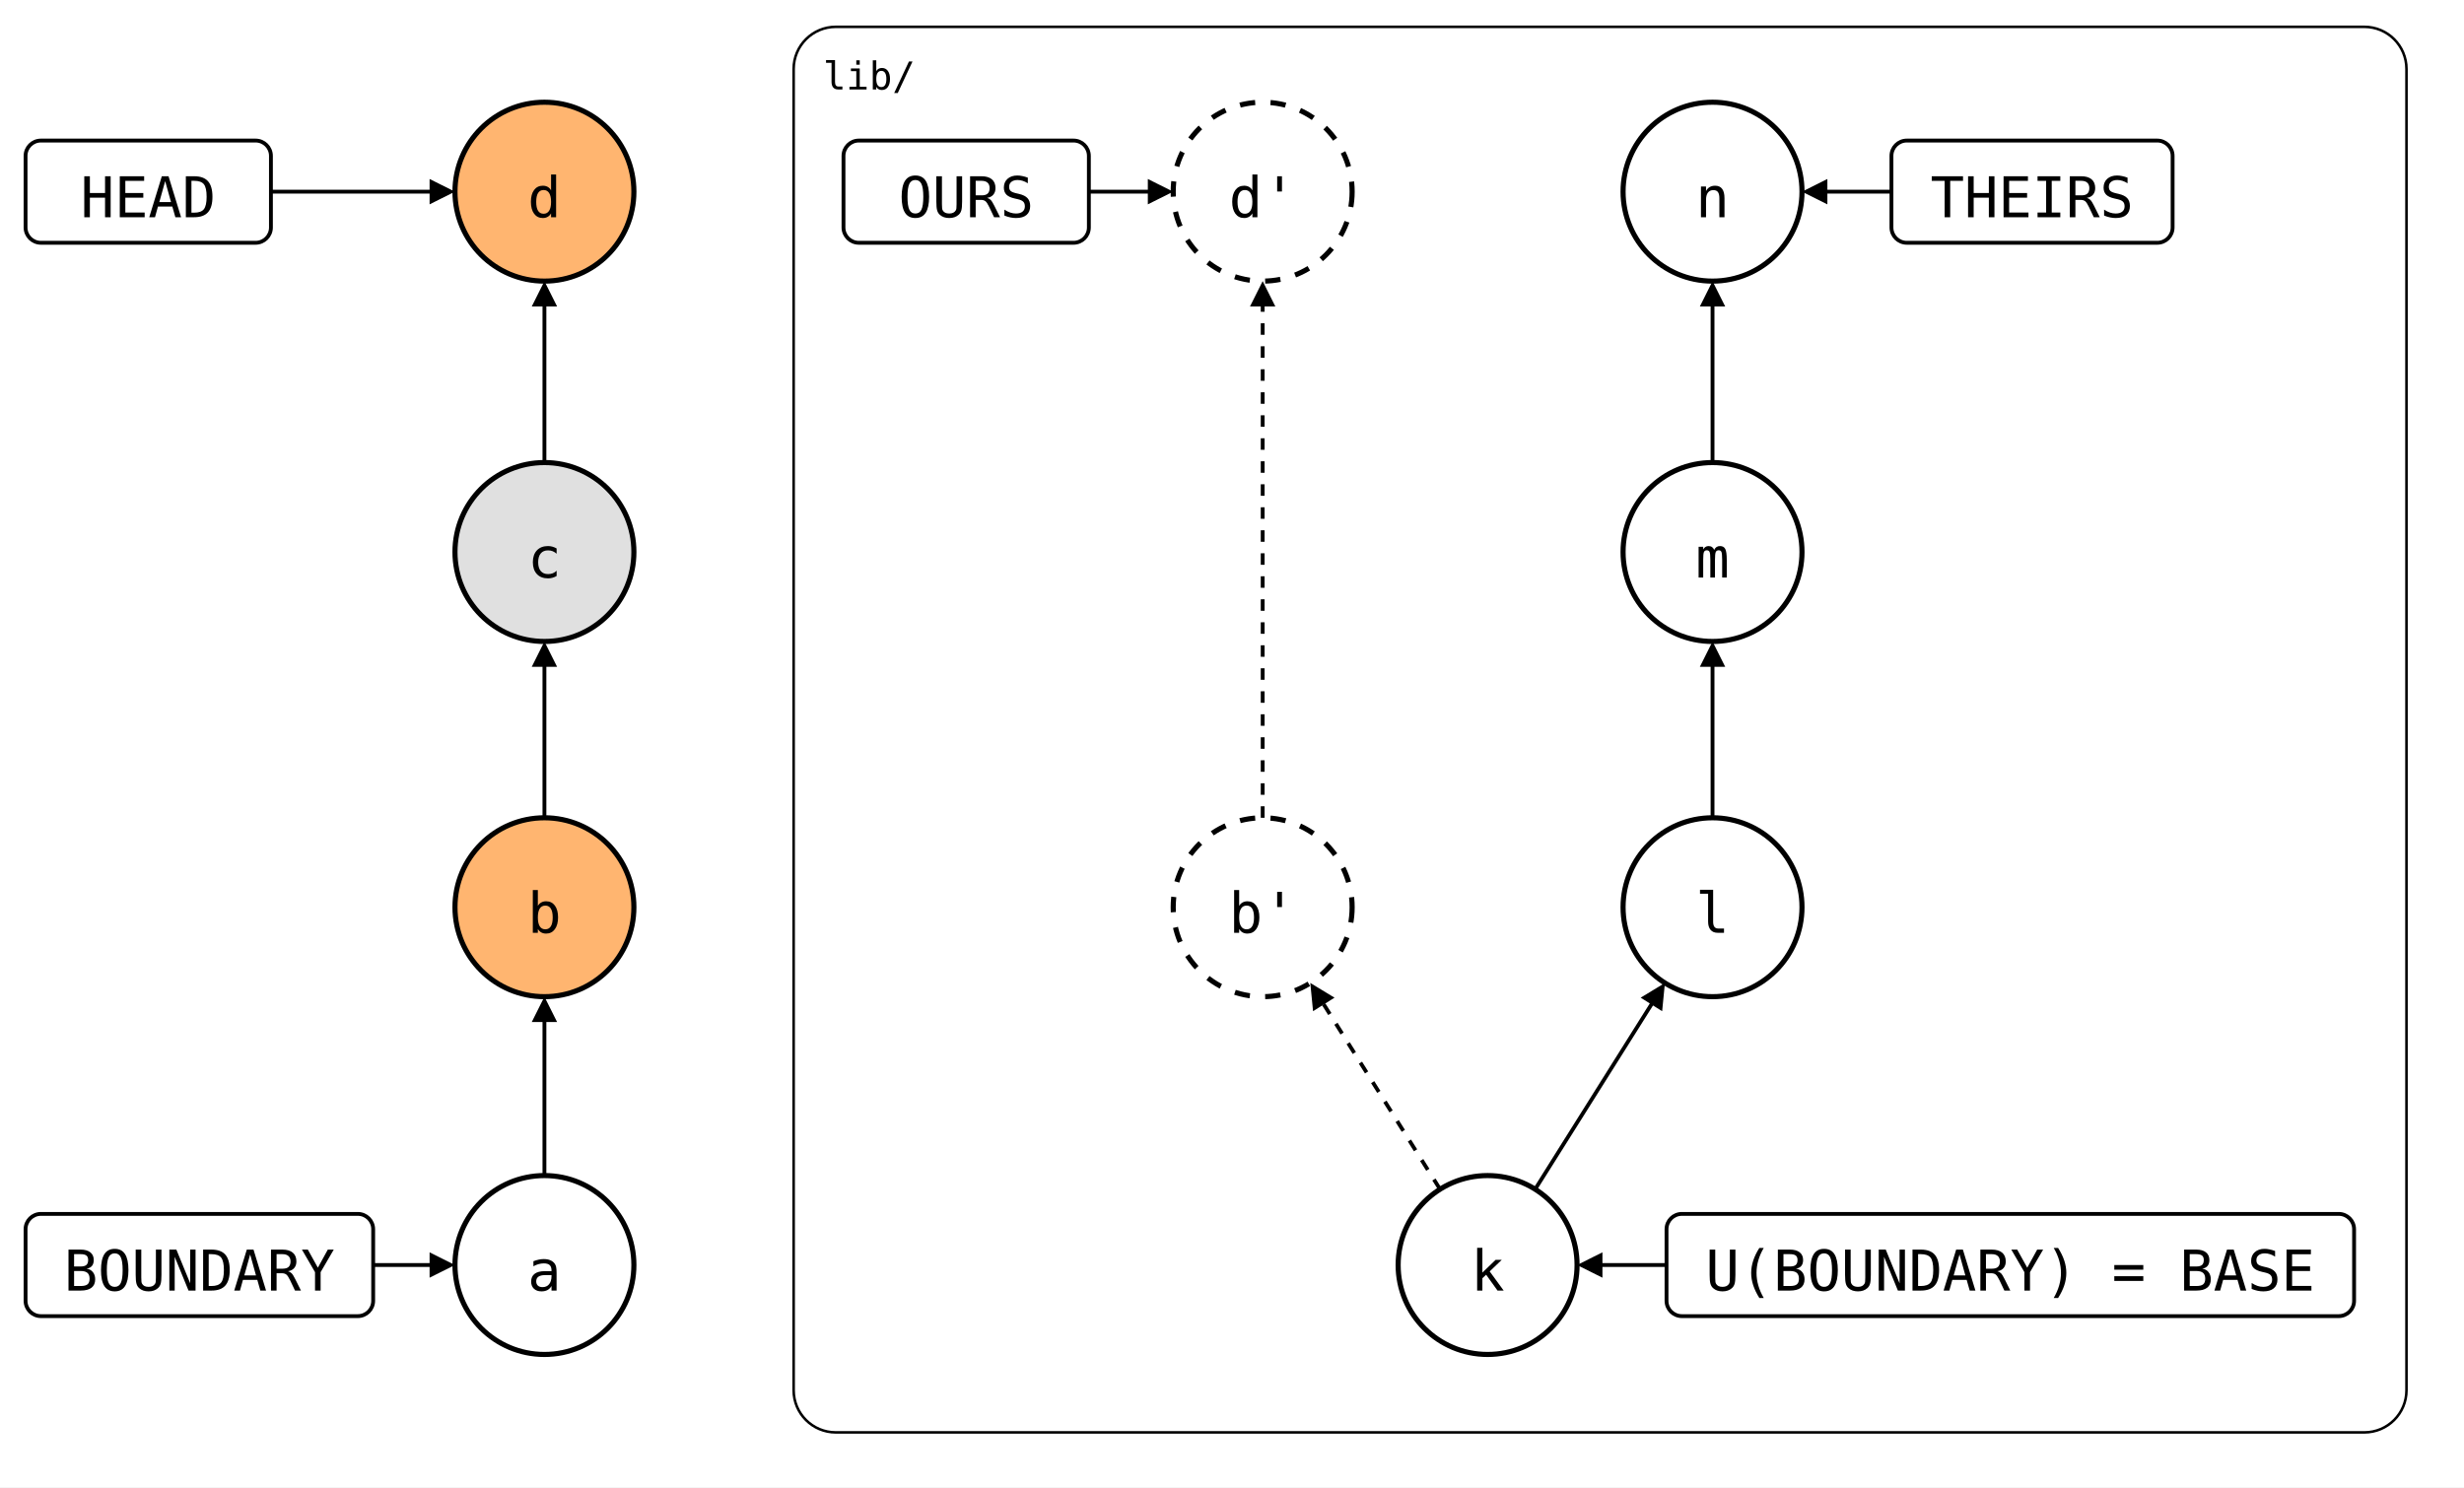
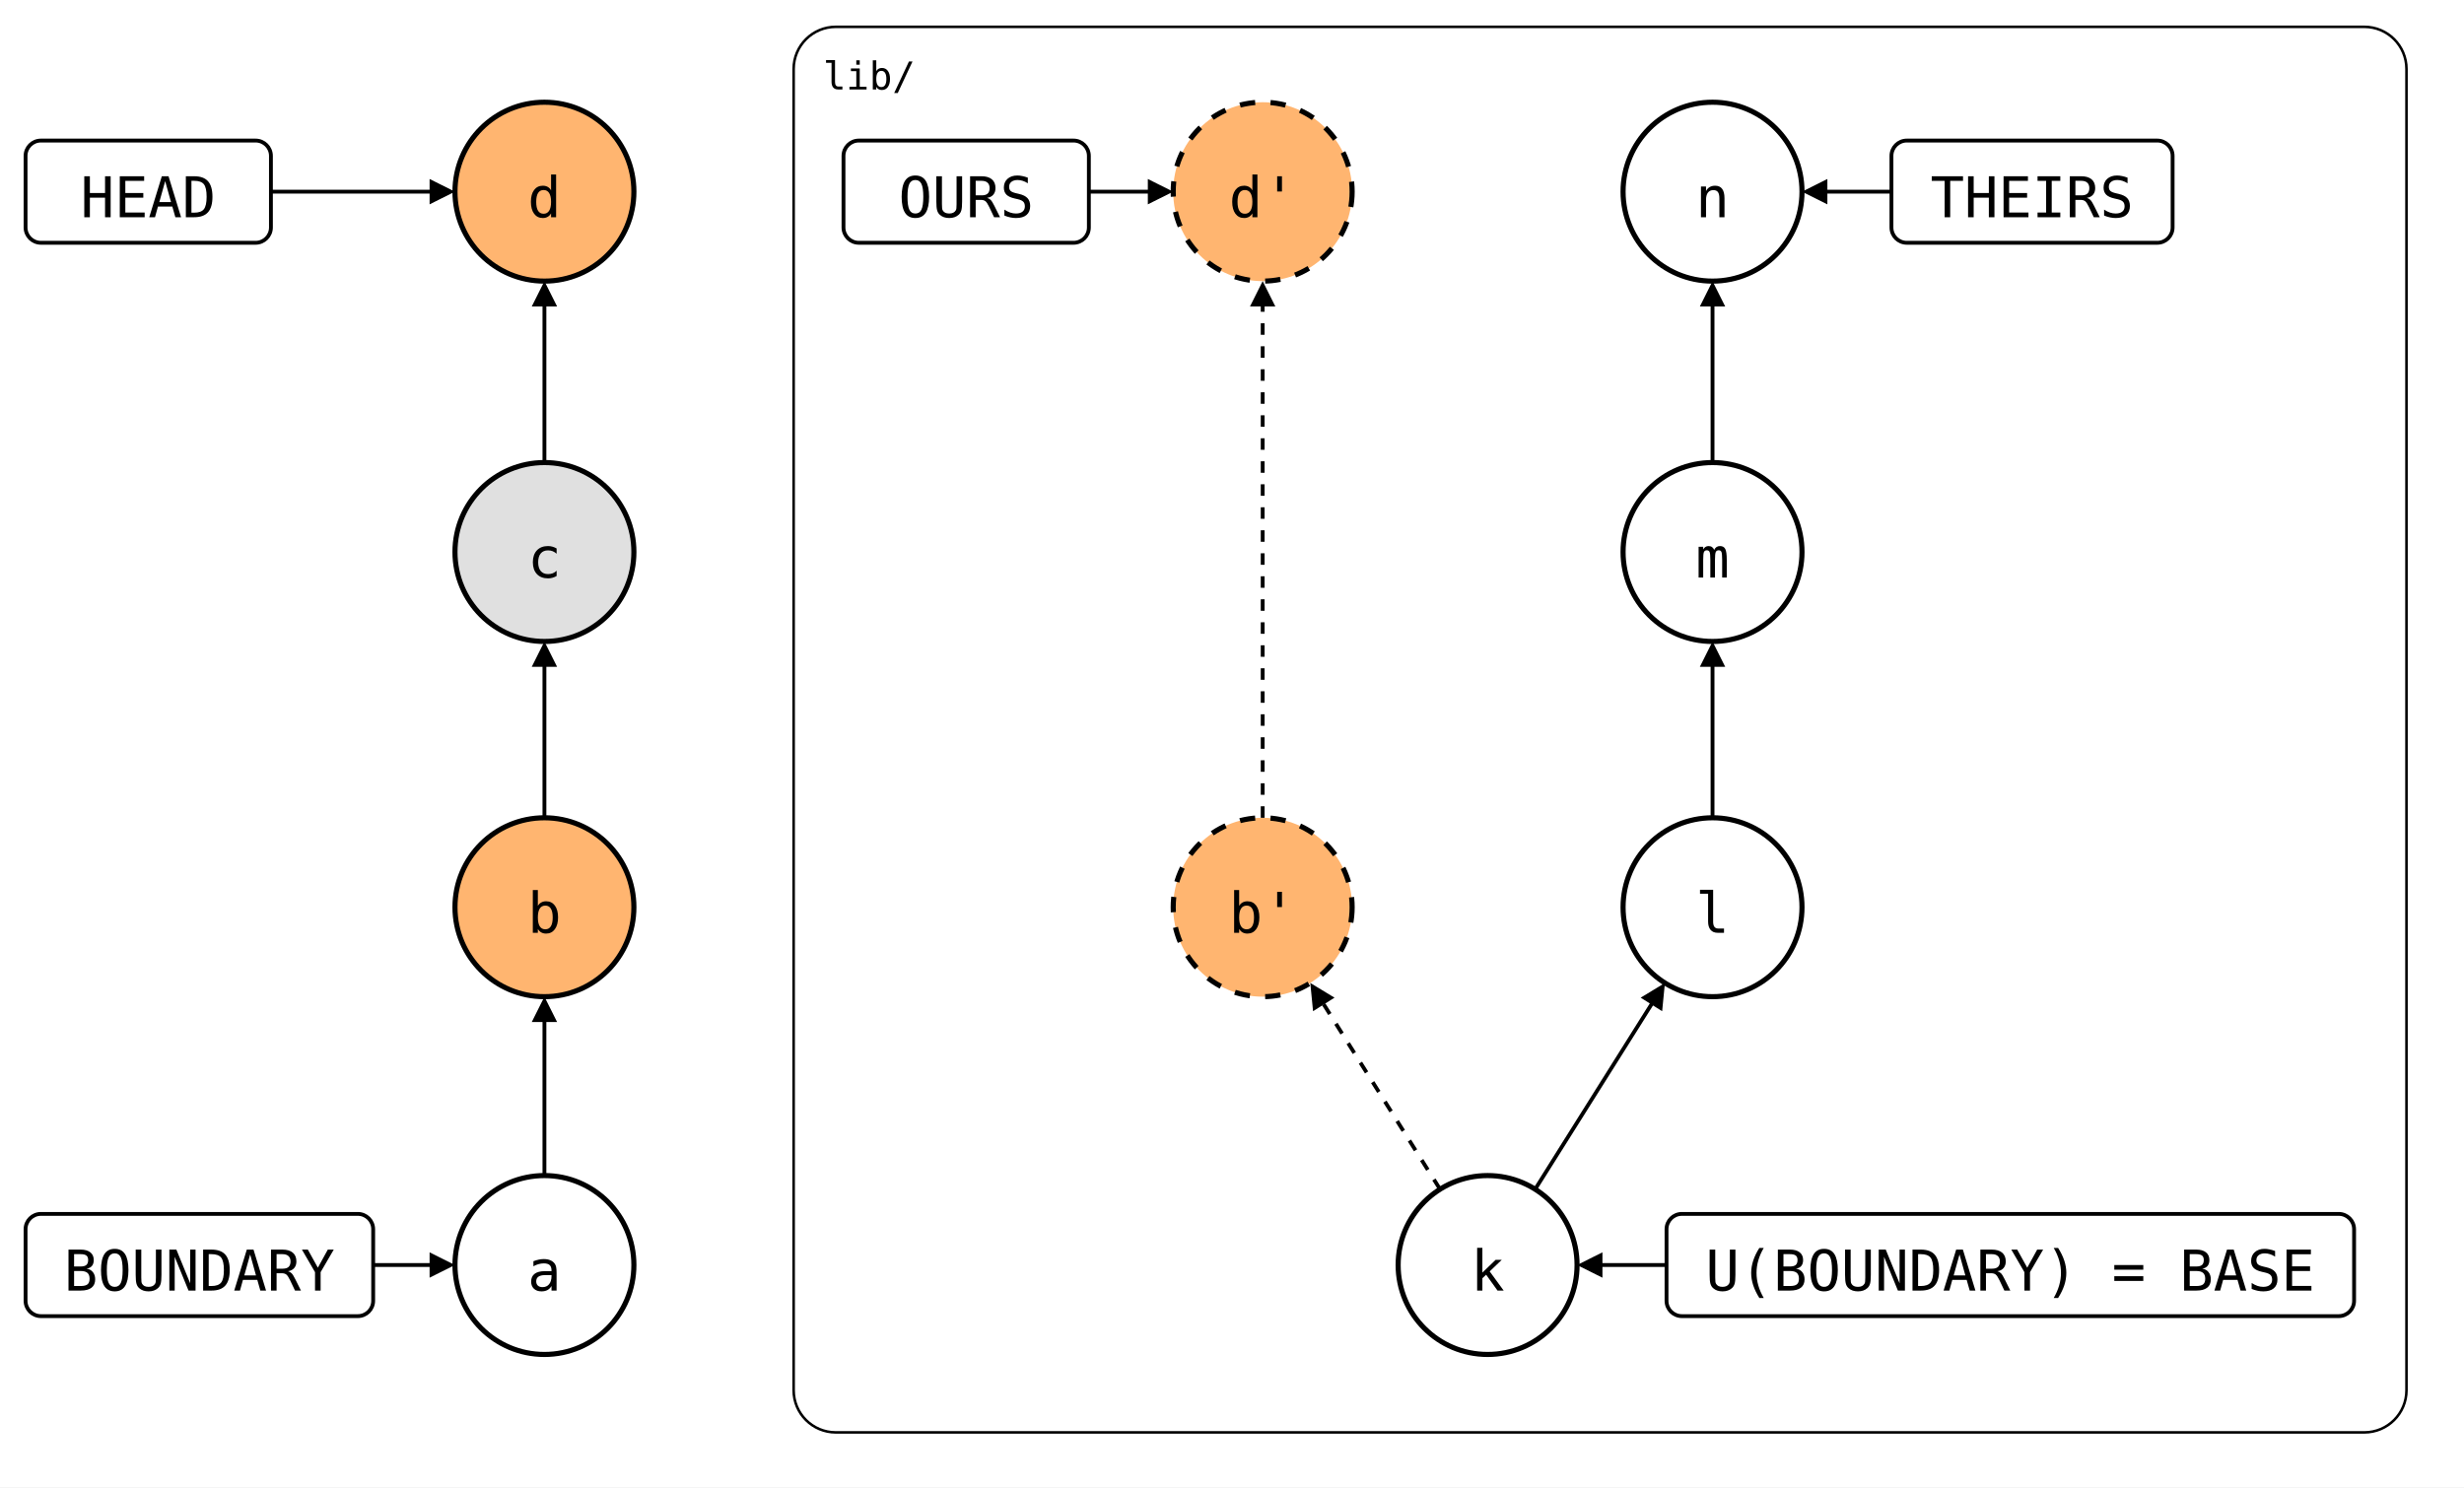
- <svg xmlns="http://www.w3.org/2000/svg" style="background: #ffffff; background-color: light-dark(#ffffff, #121212); color-scheme: light dark;" version="1.1" width="964px" height="582px" viewBox="0 0 964 582" id="ge-svg-j9JJQ2N2IuwTeOprHjVU" content="&lt;mxfile host=&quot;Electron&quot;&gt;&#10;  &lt;diagram name=&quot;before-pull-git-names&quot; id=&quot;before-pull-git-names&quot;&gt;&#10;    &lt;mxGraphModel grid=&quot;0&quot; gridSize=&quot;10&quot; guides=&quot;1&quot; tooltips=&quot;1&quot; connect=&quot;1&quot; arrows=&quot;1&quot; fold=&quot;0&quot; page=&quot;0&quot; pageScale=&quot;1&quot; pageWidth=&quot;850&quot; pageHeight=&quot;1100&quot; background=&quot;#ffffff&quot; math=&quot;0&quot; shadow=&quot;0&quot;&gt;&#10;      &lt;root&gt;&#10;        &lt;mxCell id=&quot;0&quot; /&gt;&#10;        &lt;mxCell id=&quot;1&quot; parent=&quot;0&quot; /&gt;&#10;        &lt;mxCell id=&quot;lane&quot; parent=&quot;1&quot; style=&quot;rounded=1;arcSize=3;fillColor=none;strokeWidth=1;fontSize=15;verticalAlign=top;align=left;spacingLeft=10;spacingTop=4;fontFamily=Roboto Mono,monospace;&quot; value=&quot;lib/&quot; vertex=&quot;1&quot;&gt;&#10;          &lt;mxGeometry height=&quot;550&quot; width=&quot;631&quot; x=&quot;351&quot; y=&quot;1&quot; as=&quot;geometry&quot; /&gt;&#10;        &lt;/mxCell&gt;&#10;        &lt;mxCell id=&quot;a&quot; parent=&quot;1&quot; style=&quot;ellipse;aspect=fixed;strokeWidth=2;fontSize=22;fontFamily=Roboto Mono,monospace;&quot; value=&quot;a&quot; vertex=&quot;1&quot;&gt;&#10;          &lt;mxGeometry height=&quot;70&quot; width=&quot;70&quot; x=&quot;219&quot; y=&quot;451&quot; as=&quot;geometry&quot; /&gt;&#10;        &lt;/mxCell&gt;&#10;        &lt;mxCell id=&quot;b&quot; parent=&quot;1&quot; style=&quot;ellipse;aspect=fixed;strokeWidth=2;fontSize=22;fontFamily=Roboto Mono,monospace;fillColor=#FFB570;&quot; value=&quot;b&quot; vertex=&quot;1&quot;&gt;&#10;          &lt;mxGeometry height=&quot;70&quot; width=&quot;70&quot; x=&quot;219&quot; y=&quot;311&quot; as=&quot;geometry&quot; /&gt;&#10;        &lt;/mxCell&gt;&#10;        &lt;mxCell id=&quot;c&quot; parent=&quot;1&quot; style=&quot;ellipse;aspect=fixed;strokeWidth=2;fontSize=22;fontFamily=Roboto Mono,monospace;fillColor=#E0E0E0;&quot; value=&quot;c&quot; vertex=&quot;1&quot;&gt;&#10;          &lt;mxGeometry height=&quot;70&quot; width=&quot;70&quot; x=&quot;219&quot; y=&quot;172&quot; as=&quot;geometry&quot; /&gt;&#10;        &lt;/mxCell&gt;&#10;        &lt;mxCell id=&quot;d&quot; parent=&quot;1&quot; style=&quot;ellipse;aspect=fixed;strokeWidth=2;fontSize=22;fontFamily=Roboto Mono,monospace;fillColor=#FFB570;&quot; value=&quot;d&quot; vertex=&quot;1&quot;&gt;&#10;          &lt;mxGeometry height=&quot;70&quot; width=&quot;70&quot; x=&quot;219&quot; y=&quot;31&quot; as=&quot;geometry&quot; /&gt;&#10;        &lt;/mxCell&gt;&#10;        &lt;mxCell id=&quot;k&quot; parent=&quot;1&quot; style=&quot;ellipse;aspect=fixed;strokeWidth=2;fontSize=22;fontFamily=Roboto Mono,monospace;&quot; value=&quot;k&quot; vertex=&quot;1&quot;&gt;&#10;          &lt;mxGeometry height=&quot;70&quot; width=&quot;70&quot; x=&quot;588&quot; y=&quot;451&quot; as=&quot;geometry&quot; /&gt;&#10;        &lt;/mxCell&gt;&#10;        &lt;mxCell id=&quot;l&quot; parent=&quot;1&quot; style=&quot;ellipse;aspect=fixed;strokeWidth=2;fontSize=22;fontFamily=Roboto Mono,monospace;&quot; value=&quot;l&quot; vertex=&quot;1&quot;&gt;&#10;          &lt;mxGeometry height=&quot;70&quot; width=&quot;70&quot; x=&quot;676&quot; y=&quot;311&quot; as=&quot;geometry&quot; /&gt;&#10;        &lt;/mxCell&gt;&#10;        &lt;mxCell id=&quot;m&quot; parent=&quot;1&quot; style=&quot;ellipse;aspect=fixed;strokeWidth=2;fontSize=22;fontFamily=Roboto Mono,monospace;&quot; value=&quot;m&quot; vertex=&quot;1&quot;&gt;&#10;          &lt;mxGeometry height=&quot;70&quot; width=&quot;70&quot; x=&quot;676&quot; y=&quot;172&quot; as=&quot;geometry&quot; /&gt;&#10;        &lt;/mxCell&gt;&#10;        &lt;mxCell id=&quot;n&quot; parent=&quot;1&quot; style=&quot;ellipse;aspect=fixed;strokeWidth=2;fontSize=22;fontFamily=Roboto Mono,monospace;&quot; value=&quot;n&quot; vertex=&quot;1&quot;&gt;&#10;          &lt;mxGeometry height=&quot;70&quot; width=&quot;70&quot; x=&quot;676&quot; y=&quot;31&quot; as=&quot;geometry&quot; /&gt;&#10;        &lt;/mxCell&gt;&#10;        &lt;mxCell id=&quot;b_&quot; parent=&quot;1&quot; style=&quot;ellipse;aspect=fixed;strokeWidth=2;fontSize=22;fontFamily=Roboto Mono,monospace;dashed=1;&quot; value=&quot;b&amp;#39;&quot; vertex=&quot;1&quot;&gt;&#10;          &lt;mxGeometry height=&quot;70&quot; width=&quot;70&quot; x=&quot;500&quot; y=&quot;311&quot; as=&quot;geometry&quot; /&gt;&#10;        &lt;/mxCell&gt;&#10;        &lt;mxCell id=&quot;d_&quot; parent=&quot;1&quot; style=&quot;ellipse;aspect=fixed;strokeWidth=2;fontSize=22;fontFamily=Roboto Mono,monospace;dashed=1;&quot; value=&quot;d&amp;#39;&quot; vertex=&quot;1&quot;&gt;&#10;          &lt;mxGeometry height=&quot;70&quot; width=&quot;70&quot; x=&quot;500&quot; y=&quot;31&quot; as=&quot;geometry&quot; /&gt;&#10;        &lt;/mxCell&gt;&#10;        &lt;mxCell id=&quot;refH&quot; parent=&quot;1&quot; style=&quot;rounded=1;strokeWidth=1.5;fontSize=22;fontFamily=Roboto Mono,monospace;&quot; value=&quot;HEAD&quot; vertex=&quot;1&quot;&gt;&#10;          &lt;mxGeometry height=&quot;40&quot; width=&quot;96&quot; x=&quot;51&quot; y=&quot;46&quot; as=&quot;geometry&quot; /&gt;&#10;        &lt;/mxCell&gt;&#10;        &lt;mxCell id=&quot;refB&quot; parent=&quot;1&quot; style=&quot;rounded=1;strokeWidth=1.5;fontSize=22;fontFamily=Roboto Mono,monospace;&quot; value=&quot;BOUNDARY&quot; vertex=&quot;1&quot;&gt;&#10;          &lt;mxGeometry height=&quot;40&quot; width=&quot;136&quot; x=&quot;51&quot; y=&quot;466&quot; as=&quot;geometry&quot; /&gt;&#10;        &lt;/mxCell&gt;&#10;        &lt;mxCell id=&quot;refU&quot; parent=&quot;1&quot; style=&quot;rounded=1;strokeWidth=1.5;fontSize=22;fontFamily=Roboto Mono,monospace;&quot; value=&quot;U(BOUNDARY) = BASE&quot; vertex=&quot;1&quot;&gt;&#10;          &lt;mxGeometry height=&quot;40&quot; width=&quot;269&quot; x=&quot;693&quot; y=&quot;466&quot; as=&quot;geometry&quot; /&gt;&#10;        &lt;/mxCell&gt;&#10;        &lt;mxCell id=&quot;refT&quot; parent=&quot;1&quot; style=&quot;rounded=1;strokeWidth=1.5;fontSize=22;fontFamily=Roboto Mono,monospace;&quot; value=&quot;THEIRS&quot; vertex=&quot;1&quot;&gt;&#10;          &lt;mxGeometry height=&quot;40&quot; width=&quot;110&quot; x=&quot;781&quot; y=&quot;46&quot; as=&quot;geometry&quot; /&gt;&#10;        &lt;/mxCell&gt;&#10;        &lt;mxCell id=&quot;refR&quot; parent=&quot;1&quot; style=&quot;rounded=1;strokeWidth=1.5;fontSize=22;fontFamily=Roboto Mono,monospace;&quot; value=&quot;OURS&quot; vertex=&quot;1&quot;&gt;&#10;          &lt;mxGeometry height=&quot;40&quot; width=&quot;96&quot; x=&quot;371&quot; y=&quot;46&quot; as=&quot;geometry&quot; /&gt;&#10;        &lt;/mxCell&gt;&#10;        &lt;mxCell id=&quot;e0&quot; edge=&quot;1&quot; parent=&quot;1&quot; source=&quot;refH&quot; style=&quot;endArrow=block;endFill=1;html=1;strokeWidth=1.5;rounded=0;&quot; target=&quot;d&quot;&gt;&#10;          &lt;mxGeometry relative=&quot;1&quot; as=&quot;geometry&quot; /&gt;&#10;        &lt;/mxCell&gt;&#10;        &lt;mxCell id=&quot;e1&quot; edge=&quot;1&quot; parent=&quot;1&quot; source=&quot;c&quot; style=&quot;endArrow=block;endFill=1;html=1;strokeWidth=1.5;rounded=0;&quot; target=&quot;d&quot;&gt;&#10;          &lt;mxGeometry relative=&quot;1&quot; as=&quot;geometry&quot; /&gt;&#10;        &lt;/mxCell&gt;&#10;        &lt;mxCell id=&quot;e2&quot; edge=&quot;1&quot; parent=&quot;1&quot; source=&quot;b&quot; style=&quot;endArrow=block;endFill=1;html=1;strokeWidth=1.5;rounded=0;&quot; target=&quot;c&quot;&gt;&#10;          &lt;mxGeometry relative=&quot;1&quot; as=&quot;geometry&quot; /&gt;&#10;        &lt;/mxCell&gt;&#10;        &lt;mxCell id=&quot;e3&quot; edge=&quot;1&quot; parent=&quot;1&quot; source=&quot;a&quot; style=&quot;endArrow=block;endFill=1;html=1;strokeWidth=1.5;rounded=0;&quot; target=&quot;b&quot;&gt;&#10;          &lt;mxGeometry relative=&quot;1&quot; as=&quot;geometry&quot; /&gt;&#10;        &lt;/mxCell&gt;&#10;        &lt;mxCell id=&quot;e4&quot; edge=&quot;1&quot; parent=&quot;1&quot; source=&quot;refB&quot; style=&quot;endArrow=block;endFill=1;html=1;strokeWidth=1.5;rounded=0;&quot; target=&quot;a&quot;&gt;&#10;          &lt;mxGeometry relative=&quot;1&quot; as=&quot;geometry&quot; /&gt;&#10;        &lt;/mxCell&gt;&#10;        &lt;mxCell id=&quot;e5&quot; edge=&quot;1&quot; parent=&quot;1&quot; source=&quot;refU&quot; style=&quot;endArrow=block;endFill=1;html=1;strokeWidth=1.5;rounded=0;&quot; target=&quot;k&quot;&gt;&#10;          &lt;mxGeometry relative=&quot;1&quot; as=&quot;geometry&quot; /&gt;&#10;        &lt;/mxCell&gt;&#10;        &lt;mxCell id=&quot;e6&quot; edge=&quot;1&quot; parent=&quot;1&quot; source=&quot;refT&quot; style=&quot;endArrow=block;endFill=1;html=1;strokeWidth=1.5;rounded=0;&quot; target=&quot;n&quot;&gt;&#10;          &lt;mxGeometry relative=&quot;1&quot; as=&quot;geometry&quot; /&gt;&#10;        &lt;/mxCell&gt;&#10;        &lt;mxCell id=&quot;e7&quot; edge=&quot;1&quot; parent=&quot;1&quot; source=&quot;k&quot; style=&quot;endArrow=block;endFill=1;html=1;strokeWidth=1.5;rounded=0;&quot; target=&quot;l&quot;&gt;&#10;          &lt;mxGeometry relative=&quot;1&quot; as=&quot;geometry&quot; /&gt;&#10;        &lt;/mxCell&gt;&#10;        &lt;mxCell id=&quot;e8&quot; edge=&quot;1&quot; parent=&quot;1&quot; source=&quot;l&quot; style=&quot;endArrow=block;endFill=1;html=1;strokeWidth=1.5;rounded=0;&quot; target=&quot;m&quot;&gt;&#10;          &lt;mxGeometry relative=&quot;1&quot; as=&quot;geometry&quot; /&gt;&#10;        &lt;/mxCell&gt;&#10;        &lt;mxCell id=&quot;e9&quot; edge=&quot;1&quot; parent=&quot;1&quot; source=&quot;m&quot; style=&quot;endArrow=block;endFill=1;html=1;strokeWidth=1.5;rounded=0;&quot; target=&quot;n&quot;&gt;&#10;          &lt;mxGeometry relative=&quot;1&quot; as=&quot;geometry&quot; /&gt;&#10;        &lt;/mxCell&gt;&#10;        &lt;mxCell id=&quot;e10&quot; edge=&quot;1&quot; parent=&quot;1&quot; source=&quot;k&quot; style=&quot;endArrow=block;endFill=1;html=1;strokeWidth=1.5;rounded=0;dashed=1;&quot; target=&quot;b_&quot;&gt;&#10;          &lt;mxGeometry relative=&quot;1&quot; as=&quot;geometry&quot; /&gt;&#10;        &lt;/mxCell&gt;&#10;        &lt;mxCell id=&quot;e11&quot; edge=&quot;1&quot; parent=&quot;1&quot; source=&quot;b_&quot; style=&quot;endArrow=block;endFill=1;html=1;strokeWidth=1.5;rounded=0;dashed=1;&quot; target=&quot;d_&quot;&gt;&#10;          &lt;mxGeometry relative=&quot;1&quot; as=&quot;geometry&quot; /&gt;&#10;        &lt;/mxCell&gt;&#10;        &lt;mxCell id=&quot;e12&quot; edge=&quot;1&quot; parent=&quot;1&quot; source=&quot;refR&quot; style=&quot;endArrow=block;endFill=1;html=1;strokeWidth=1.5;rounded=0;&quot; target=&quot;d_&quot;&gt;&#10;          &lt;mxGeometry relative=&quot;1&quot; as=&quot;geometry&quot; /&gt;&#10;        &lt;/mxCell&gt;&#10;      &lt;/root&gt;&#10;    &lt;/mxGraphModel&gt;&#10;  &lt;/diagram&gt;&#10;&lt;/mxfile&gt;&#10;">
-   <style type="text/css">@supports (color: light-dark(#000, #fff)) { #ge-svg-j9JJQ2N2IuwTeOprHjVU { --ge-adaptive-bg: light-dark(#ffffff, var(--ge-dark-color, #121212)); } }</style>
+ <svg xmlns="http://www.w3.org/2000/svg" style="background: #ffffff; background-color: light-dark(#ffffff, #121212); color-scheme: light dark;" version="1.1" width="964px" height="582px" viewBox="0 0 964 582" id="ge-svg-AcZFwYzvxNmjJc3z7dER" content="&lt;mxfile host=&quot;Electron&quot;&gt;&#10;  &lt;diagram name=&quot;before-pull-git-names&quot; id=&quot;before-pull-git-names&quot;&gt;&#10;    &lt;mxGraphModel grid=&quot;0&quot; gridSize=&quot;10&quot; guides=&quot;1&quot; tooltips=&quot;1&quot; connect=&quot;1&quot; arrows=&quot;1&quot; fold=&quot;0&quot; page=&quot;0&quot; pageScale=&quot;1&quot; pageWidth=&quot;850&quot; pageHeight=&quot;1100&quot; background=&quot;#ffffff&quot; math=&quot;0&quot; shadow=&quot;0&quot;&gt;&#10;      &lt;root&gt;&#10;        &lt;mxCell id=&quot;0&quot; /&gt;&#10;        &lt;mxCell id=&quot;1&quot; parent=&quot;0&quot; /&gt;&#10;        &lt;mxCell id=&quot;lane&quot; parent=&quot;1&quot; style=&quot;rounded=1;arcSize=3;fillColor=none;strokeWidth=1;fontSize=15;verticalAlign=top;align=left;spacingLeft=10;spacingTop=4;fontFamily=Roboto Mono,monospace;&quot; value=&quot;lib/&quot; vertex=&quot;1&quot;&gt;&#10;          &lt;mxGeometry height=&quot;550&quot; width=&quot;631&quot; x=&quot;351&quot; y=&quot;1&quot; as=&quot;geometry&quot; /&gt;&#10;        &lt;/mxCell&gt;&#10;        &lt;mxCell id=&quot;a&quot; parent=&quot;1&quot; style=&quot;ellipse;aspect=fixed;strokeWidth=2;fontSize=22;fontFamily=Roboto Mono,monospace;&quot; value=&quot;a&quot; vertex=&quot;1&quot;&gt;&#10;          &lt;mxGeometry height=&quot;70&quot; width=&quot;70&quot; x=&quot;219&quot; y=&quot;451&quot; as=&quot;geometry&quot; /&gt;&#10;        &lt;/mxCell&gt;&#10;        &lt;mxCell id=&quot;b&quot; parent=&quot;1&quot; style=&quot;ellipse;aspect=fixed;strokeWidth=2;fontSize=22;fontFamily=Roboto Mono,monospace;fillColor=#FFB570;&quot; value=&quot;b&quot; vertex=&quot;1&quot;&gt;&#10;          &lt;mxGeometry height=&quot;70&quot; width=&quot;70&quot; x=&quot;219&quot; y=&quot;311&quot; as=&quot;geometry&quot; /&gt;&#10;        &lt;/mxCell&gt;&#10;        &lt;mxCell id=&quot;c&quot; parent=&quot;1&quot; style=&quot;ellipse;aspect=fixed;strokeWidth=2;fontSize=22;fontFamily=Roboto Mono,monospace;fillColor=#E0E0E0;&quot; value=&quot;c&quot; vertex=&quot;1&quot;&gt;&#10;          &lt;mxGeometry height=&quot;70&quot; width=&quot;70&quot; x=&quot;219&quot; y=&quot;172&quot; as=&quot;geometry&quot; /&gt;&#10;        &lt;/mxCell&gt;&#10;        &lt;mxCell id=&quot;d&quot; parent=&quot;1&quot; style=&quot;ellipse;aspect=fixed;strokeWidth=2;fontSize=22;fontFamily=Roboto Mono,monospace;fillColor=#FFB570;&quot; value=&quot;d&quot; vertex=&quot;1&quot;&gt;&#10;          &lt;mxGeometry height=&quot;70&quot; width=&quot;70&quot; x=&quot;219&quot; y=&quot;31&quot; as=&quot;geometry&quot; /&gt;&#10;        &lt;/mxCell&gt;&#10;        &lt;mxCell id=&quot;k&quot; parent=&quot;1&quot; style=&quot;ellipse;aspect=fixed;strokeWidth=2;fontSize=22;fontFamily=Roboto Mono,monospace;&quot; value=&quot;k&quot; vertex=&quot;1&quot;&gt;&#10;          &lt;mxGeometry height=&quot;70&quot; width=&quot;70&quot; x=&quot;588&quot; y=&quot;451&quot; as=&quot;geometry&quot; /&gt;&#10;        &lt;/mxCell&gt;&#10;        &lt;mxCell id=&quot;l&quot; parent=&quot;1&quot; style=&quot;ellipse;aspect=fixed;strokeWidth=2;fontSize=22;fontFamily=Roboto Mono,monospace;&quot; value=&quot;l&quot; vertex=&quot;1&quot;&gt;&#10;          &lt;mxGeometry height=&quot;70&quot; width=&quot;70&quot; x=&quot;676&quot; y=&quot;311&quot; as=&quot;geometry&quot; /&gt;&#10;        &lt;/mxCell&gt;&#10;        &lt;mxCell id=&quot;m&quot; parent=&quot;1&quot; style=&quot;ellipse;aspect=fixed;strokeWidth=2;fontSize=22;fontFamily=Roboto Mono,monospace;&quot; value=&quot;m&quot; vertex=&quot;1&quot;&gt;&#10;          &lt;mxGeometry height=&quot;70&quot; width=&quot;70&quot; x=&quot;676&quot; y=&quot;172&quot; as=&quot;geometry&quot; /&gt;&#10;        &lt;/mxCell&gt;&#10;        &lt;mxCell id=&quot;n&quot; parent=&quot;1&quot; style=&quot;ellipse;aspect=fixed;strokeWidth=2;fontSize=22;fontFamily=Roboto Mono,monospace;&quot; value=&quot;n&quot; vertex=&quot;1&quot;&gt;&#10;          &lt;mxGeometry height=&quot;70&quot; width=&quot;70&quot; x=&quot;676&quot; y=&quot;31&quot; as=&quot;geometry&quot; /&gt;&#10;        &lt;/mxCell&gt;&#10;        &lt;mxCell id=&quot;b_&quot; parent=&quot;1&quot; style=&quot;ellipse;aspect=fixed;strokeWidth=2;fontSize=22;fontFamily=Roboto Mono,monospace;dashed=1;fillColor=#FFB570;&quot; value=&quot;b&amp;#39;&quot; vertex=&quot;1&quot;&gt;&#10;          &lt;mxGeometry height=&quot;70&quot; width=&quot;70&quot; x=&quot;500&quot; y=&quot;311&quot; as=&quot;geometry&quot; /&gt;&#10;        &lt;/mxCell&gt;&#10;        &lt;mxCell id=&quot;d_&quot; parent=&quot;1&quot; style=&quot;ellipse;aspect=fixed;strokeWidth=2;fontSize=22;fontFamily=Roboto Mono,monospace;dashed=1;fillColor=#FFB570;&quot; value=&quot;d&amp;#39;&quot; vertex=&quot;1&quot;&gt;&#10;          &lt;mxGeometry height=&quot;70&quot; width=&quot;70&quot; x=&quot;500&quot; y=&quot;31&quot; as=&quot;geometry&quot; /&gt;&#10;        &lt;/mxCell&gt;&#10;        &lt;mxCell id=&quot;refH&quot; parent=&quot;1&quot; style=&quot;rounded=1;strokeWidth=1.5;fontSize=22;fontFamily=Roboto Mono,monospace;&quot; value=&quot;HEAD&quot; vertex=&quot;1&quot;&gt;&#10;          &lt;mxGeometry height=&quot;40&quot; width=&quot;96&quot; x=&quot;51&quot; y=&quot;46&quot; as=&quot;geometry&quot; /&gt;&#10;        &lt;/mxCell&gt;&#10;        &lt;mxCell id=&quot;refB&quot; parent=&quot;1&quot; style=&quot;rounded=1;strokeWidth=1.5;fontSize=22;fontFamily=Roboto Mono,monospace;&quot; value=&quot;BOUNDARY&quot; vertex=&quot;1&quot;&gt;&#10;          &lt;mxGeometry height=&quot;40&quot; width=&quot;136&quot; x=&quot;51&quot; y=&quot;466&quot; as=&quot;geometry&quot; /&gt;&#10;        &lt;/mxCell&gt;&#10;        &lt;mxCell id=&quot;refU&quot; parent=&quot;1&quot; style=&quot;rounded=1;strokeWidth=1.5;fontSize=22;fontFamily=Roboto Mono,monospace;&quot; value=&quot;U(BOUNDARY) = BASE&quot; vertex=&quot;1&quot;&gt;&#10;          &lt;mxGeometry height=&quot;40&quot; width=&quot;269&quot; x=&quot;693&quot; y=&quot;466&quot; as=&quot;geometry&quot; /&gt;&#10;        &lt;/mxCell&gt;&#10;        &lt;mxCell id=&quot;refT&quot; parent=&quot;1&quot; style=&quot;rounded=1;strokeWidth=1.5;fontSize=22;fontFamily=Roboto Mono,monospace;&quot; value=&quot;THEIRS&quot; vertex=&quot;1&quot;&gt;&#10;          &lt;mxGeometry height=&quot;40&quot; width=&quot;110&quot; x=&quot;781&quot; y=&quot;46&quot; as=&quot;geometry&quot; /&gt;&#10;        &lt;/mxCell&gt;&#10;        &lt;mxCell id=&quot;refR&quot; parent=&quot;1&quot; style=&quot;rounded=1;strokeWidth=1.5;fontSize=22;fontFamily=Roboto Mono,monospace;&quot; value=&quot;OURS&quot; vertex=&quot;1&quot;&gt;&#10;          &lt;mxGeometry height=&quot;40&quot; width=&quot;96&quot; x=&quot;371&quot; y=&quot;46&quot; as=&quot;geometry&quot; /&gt;&#10;        &lt;/mxCell&gt;&#10;        &lt;mxCell id=&quot;e0&quot; edge=&quot;1&quot; parent=&quot;1&quot; source=&quot;refH&quot; style=&quot;endArrow=block;endFill=1;html=1;strokeWidth=1.5;rounded=0;&quot; target=&quot;d&quot;&gt;&#10;          &lt;mxGeometry relative=&quot;1&quot; as=&quot;geometry&quot; /&gt;&#10;        &lt;/mxCell&gt;&#10;        &lt;mxCell id=&quot;e1&quot; edge=&quot;1&quot; parent=&quot;1&quot; source=&quot;c&quot; style=&quot;endArrow=block;endFill=1;html=1;strokeWidth=1.5;rounded=0;&quot; target=&quot;d&quot;&gt;&#10;          &lt;mxGeometry relative=&quot;1&quot; as=&quot;geometry&quot; /&gt;&#10;        &lt;/mxCell&gt;&#10;        &lt;mxCell id=&quot;e2&quot; edge=&quot;1&quot; parent=&quot;1&quot; source=&quot;b&quot; style=&quot;endArrow=block;endFill=1;html=1;strokeWidth=1.5;rounded=0;&quot; target=&quot;c&quot;&gt;&#10;          &lt;mxGeometry relative=&quot;1&quot; as=&quot;geometry&quot; /&gt;&#10;        &lt;/mxCell&gt;&#10;        &lt;mxCell id=&quot;e3&quot; edge=&quot;1&quot; parent=&quot;1&quot; source=&quot;a&quot; style=&quot;endArrow=block;endFill=1;html=1;strokeWidth=1.5;rounded=0;&quot; target=&quot;b&quot;&gt;&#10;          &lt;mxGeometry relative=&quot;1&quot; as=&quot;geometry&quot; /&gt;&#10;        &lt;/mxCell&gt;&#10;        &lt;mxCell id=&quot;e4&quot; edge=&quot;1&quot; parent=&quot;1&quot; source=&quot;refB&quot; style=&quot;endArrow=block;endFill=1;html=1;strokeWidth=1.5;rounded=0;&quot; target=&quot;a&quot;&gt;&#10;          &lt;mxGeometry relative=&quot;1&quot; as=&quot;geometry&quot; /&gt;&#10;        &lt;/mxCell&gt;&#10;        &lt;mxCell id=&quot;e5&quot; edge=&quot;1&quot; parent=&quot;1&quot; source=&quot;refU&quot; style=&quot;endArrow=block;endFill=1;html=1;strokeWidth=1.5;rounded=0;&quot; target=&quot;k&quot;&gt;&#10;          &lt;mxGeometry relative=&quot;1&quot; as=&quot;geometry&quot; /&gt;&#10;        &lt;/mxCell&gt;&#10;        &lt;mxCell id=&quot;e6&quot; edge=&quot;1&quot; parent=&quot;1&quot; source=&quot;refT&quot; style=&quot;endArrow=block;endFill=1;html=1;strokeWidth=1.5;rounded=0;&quot; target=&quot;n&quot;&gt;&#10;          &lt;mxGeometry relative=&quot;1&quot; as=&quot;geometry&quot; /&gt;&#10;        &lt;/mxCell&gt;&#10;        &lt;mxCell id=&quot;e7&quot; edge=&quot;1&quot; parent=&quot;1&quot; source=&quot;k&quot; style=&quot;endArrow=block;endFill=1;html=1;strokeWidth=1.5;rounded=0;&quot; target=&quot;l&quot;&gt;&#10;          &lt;mxGeometry relative=&quot;1&quot; as=&quot;geometry&quot; /&gt;&#10;        &lt;/mxCell&gt;&#10;        &lt;mxCell id=&quot;e8&quot; edge=&quot;1&quot; parent=&quot;1&quot; source=&quot;l&quot; style=&quot;endArrow=block;endFill=1;html=1;strokeWidth=1.5;rounded=0;&quot; target=&quot;m&quot;&gt;&#10;          &lt;mxGeometry relative=&quot;1&quot; as=&quot;geometry&quot; /&gt;&#10;        &lt;/mxCell&gt;&#10;        &lt;mxCell id=&quot;e9&quot; edge=&quot;1&quot; parent=&quot;1&quot; source=&quot;m&quot; style=&quot;endArrow=block;endFill=1;html=1;strokeWidth=1.5;rounded=0;&quot; target=&quot;n&quot;&gt;&#10;          &lt;mxGeometry relative=&quot;1&quot; as=&quot;geometry&quot; /&gt;&#10;        &lt;/mxCell&gt;&#10;        &lt;mxCell id=&quot;e10&quot; edge=&quot;1&quot; parent=&quot;1&quot; source=&quot;k&quot; style=&quot;endArrow=block;endFill=1;html=1;strokeWidth=1.5;rounded=0;dashed=1;&quot; target=&quot;b_&quot;&gt;&#10;          &lt;mxGeometry relative=&quot;1&quot; as=&quot;geometry&quot; /&gt;&#10;        &lt;/mxCell&gt;&#10;        &lt;mxCell id=&quot;e11&quot; edge=&quot;1&quot; parent=&quot;1&quot; source=&quot;b_&quot; style=&quot;endArrow=block;endFill=1;html=1;strokeWidth=1.5;rounded=0;dashed=1;&quot; target=&quot;d_&quot;&gt;&#10;          &lt;mxGeometry relative=&quot;1&quot; as=&quot;geometry&quot; /&gt;&#10;        &lt;/mxCell&gt;&#10;        &lt;mxCell id=&quot;e12&quot; edge=&quot;1&quot; parent=&quot;1&quot; source=&quot;refR&quot; style=&quot;endArrow=block;endFill=1;html=1;strokeWidth=1.5;rounded=0;&quot; target=&quot;d_&quot;&gt;&#10;          &lt;mxGeometry relative=&quot;1&quot; as=&quot;geometry&quot; /&gt;&#10;        &lt;/mxCell&gt;&#10;      &lt;/root&gt;&#10;    &lt;/mxGraphModel&gt;&#10;  &lt;/diagram&gt;&#10;&lt;/mxfile&gt;&#10;">
+   <style type="text/css">@supports (color: light-dark(#000, #fff)) { #ge-svg-AcZFwYzvxNmjJc3z7dER { --ge-adaptive-bg: light-dark(#ffffff, var(--ge-dark-color, #121212)); } }</style>
  <defs />
  <rect fill="#ffffff" width="100%" height="100%" x="0" y="0" style="fill: light-dark(rgb(255, 255, 255), rgb(18, 18, 18));" />
  <g>
    <g data-cell-id="0">
      <g data-cell-id="1">
        <g data-cell-id="lane">
          <g transform="translate(0.5,0.5)">
            <rect x="310" y="10" width="631" height="550" rx="16.5" ry="16.5" fill="none" stroke="#000000" pointer-events="all" style="stroke: light-dark(rgb(0, 0, 0), rgb(255, 255, 255));" />
          </g>
          <g>
            <g fill="#000000" font-family="'Roboto Mono', monospace" text-anchor="start" font-size="15px" style="fill: light-dark(rgb(0, 0, 0), rgb(255, 255, 255));">
              <text x="322" y="35">lib/</text>
            </g>
          </g>
        </g>
        <g data-cell-id="a">
          <g>
            <ellipse cx="213" cy="495" rx="35" ry="35" fill="#ffffff" stroke="#000000" stroke-width="2" pointer-events="all" style="fill: var(--ge-adaptive-bg, #ffffff); stroke: light-dark(rgb(0, 0, 0), rgb(255, 255, 255));" />
          </g>
          <g>
            <g fill="#000000" font-family="'Roboto Mono', monospace" text-anchor="middle" font-size="22px" style="fill: light-dark(rgb(0, 0, 0), rgb(255, 255, 255));">
              <text x="213" y="505">a</text>
            </g>
          </g>
        </g>
        <g data-cell-id="b">
          <g>
            <ellipse cx="213" cy="355" rx="35" ry="35" fill="#ffb570" stroke="#000000" stroke-width="2" pointer-events="all" style="fill: light-dark(rgb(255, 181, 112), rgb(126, 63, 3)); stroke: light-dark(rgb(0, 0, 0), rgb(255, 255, 255));" />
          </g>
          <g>
            <g fill="#000000" font-family="'Roboto Mono', monospace" text-anchor="middle" font-size="22px" style="fill: light-dark(rgb(0, 0, 0), rgb(255, 255, 255));">
              <text x="213" y="365">b</text>
            </g>
          </g>
        </g>
        <g data-cell-id="c">
          <g>
            <ellipse cx="213" cy="216" rx="35" ry="35" fill="#e0e0e0" stroke="#000000" stroke-width="2" pointer-events="all" style="fill: light-dark(rgb(224, 224, 224), rgb(45, 45, 45)); stroke: light-dark(rgb(0, 0, 0), rgb(255, 255, 255));" />
          </g>
          <g>
            <g fill="#000000" font-family="'Roboto Mono', monospace" text-anchor="middle" font-size="22px" style="fill: light-dark(rgb(0, 0, 0), rgb(255, 255, 255));">
              <text x="213" y="226">c</text>
            </g>
          </g>
        </g>
        <g data-cell-id="d">
          <g>
            <ellipse cx="213" cy="75" rx="35" ry="35" fill="#ffb570" stroke="#000000" stroke-width="2" pointer-events="all" style="fill: light-dark(rgb(255, 181, 112), rgb(126, 63, 3)); stroke: light-dark(rgb(0, 0, 0), rgb(255, 255, 255));" />
          </g>
          <g>
            <g fill="#000000" font-family="'Roboto Mono', monospace" text-anchor="middle" font-size="22px" style="fill: light-dark(rgb(0, 0, 0), rgb(255, 255, 255));">
              <text x="213" y="85">d</text>
            </g>
          </g>
        </g>
        <g data-cell-id="k">
          <g>
            <ellipse cx="582" cy="495" rx="35" ry="35" fill="#ffffff" stroke="#000000" stroke-width="2" pointer-events="all" style="fill: var(--ge-adaptive-bg, #ffffff); stroke: light-dark(rgb(0, 0, 0), rgb(255, 255, 255));" />
          </g>
          <g>
            <g fill="#000000" font-family="'Roboto Mono', monospace" text-anchor="middle" font-size="22px" style="fill: light-dark(rgb(0, 0, 0), rgb(255, 255, 255));">
              <text x="582" y="505">k</text>
            </g>
          </g>
        </g>
        <g data-cell-id="l">
          <g>
            <ellipse cx="670" cy="355" rx="35" ry="35" fill="#ffffff" stroke="#000000" stroke-width="2" pointer-events="all" style="fill: var(--ge-adaptive-bg, #ffffff); stroke: light-dark(rgb(0, 0, 0), rgb(255, 255, 255));" />
          </g>
          <g>
            <g fill="#000000" font-family="'Roboto Mono', monospace" text-anchor="middle" font-size="22px" style="fill: light-dark(rgb(0, 0, 0), rgb(255, 255, 255));">
              <text x="670" y="365">l</text>
            </g>
          </g>
        </g>
        <g data-cell-id="m">
          <g>
            <ellipse cx="670" cy="216" rx="35" ry="35" fill="#ffffff" stroke="#000000" stroke-width="2" pointer-events="all" style="fill: var(--ge-adaptive-bg, #ffffff); stroke: light-dark(rgb(0, 0, 0), rgb(255, 255, 255));" />
          </g>
          <g>
            <g fill="#000000" font-family="'Roboto Mono', monospace" text-anchor="middle" font-size="22px" style="fill: light-dark(rgb(0, 0, 0), rgb(255, 255, 255));">
              <text x="670" y="226">m</text>
            </g>
          </g>
        </g>
        <g data-cell-id="n">
          <g>
            <ellipse cx="670" cy="75" rx="35" ry="35" fill="#ffffff" stroke="#000000" stroke-width="2" pointer-events="all" style="fill: var(--ge-adaptive-bg, #ffffff); stroke: light-dark(rgb(0, 0, 0), rgb(255, 255, 255));" />
          </g>
          <g>
            <g fill="#000000" font-family="'Roboto Mono', monospace" text-anchor="middle" font-size="22px" style="fill: light-dark(rgb(0, 0, 0), rgb(255, 255, 255));">
              <text x="670" y="85">n</text>
            </g>
          </g>
        </g>
        <g data-cell-id="b_">
          <g>
-             <ellipse cx="494" cy="355" rx="35" ry="35" fill="#ffffff" stroke="#000000" stroke-width="2" stroke-dasharray="6 6" pointer-events="all" style="fill: var(--ge-adaptive-bg, #ffffff); stroke: light-dark(rgb(0, 0, 0), rgb(255, 255, 255));" />
+             <ellipse cx="494" cy="355" rx="35" ry="35" fill="#ffb570" stroke="#000000" stroke-width="2" stroke-dasharray="6 6" pointer-events="all" style="fill: light-dark(rgb(255, 181, 112), rgb(126, 63, 3)); stroke: light-dark(rgb(0, 0, 0), rgb(255, 255, 255));" />
          </g>
          <g>
            <g fill="#000000" font-family="'Roboto Mono', monospace" text-anchor="middle" font-size="22px" style="fill: light-dark(rgb(0, 0, 0), rgb(255, 255, 255));">
              <text x="494" y="365">b'</text>
            </g>
          </g>
        </g>
        <g data-cell-id="d_">
          <g>
-             <ellipse cx="494" cy="75" rx="35" ry="35" fill="#ffffff" stroke="#000000" stroke-width="2" stroke-dasharray="6 6" pointer-events="all" style="fill: var(--ge-adaptive-bg, #ffffff); stroke: light-dark(rgb(0, 0, 0), rgb(255, 255, 255));" />
+             <ellipse cx="494" cy="75" rx="35" ry="35" fill="#ffb570" stroke="#000000" stroke-width="2" stroke-dasharray="6 6" pointer-events="all" style="fill: light-dark(rgb(255, 181, 112), rgb(126, 63, 3)); stroke: light-dark(rgb(0, 0, 0), rgb(255, 255, 255));" />
          </g>
          <g>
            <g fill="#000000" font-family="'Roboto Mono', monospace" text-anchor="middle" font-size="22px" style="fill: light-dark(rgb(0, 0, 0), rgb(255, 255, 255));">
              <text x="494" y="85">d'</text>
            </g>
          </g>
        </g>
        <g data-cell-id="refH">
          <g>
            <rect x="10" y="55" width="96" height="40" rx="6" ry="6" fill="#ffffff" stroke="#000000" stroke-width="1.5" pointer-events="all" style="fill: var(--ge-adaptive-bg, #ffffff); stroke: light-dark(rgb(0, 0, 0), rgb(255, 255, 255));" />
          </g>
          <g>
            <g fill="#000000" font-family="'Roboto Mono', monospace" text-anchor="middle" font-size="22px" style="fill: light-dark(rgb(0, 0, 0), rgb(255, 255, 255));">
              <text x="58" y="85">HEAD</text>
            </g>
          </g>
        </g>
        <g data-cell-id="refB">
          <g>
            <rect x="10" y="475" width="136" height="40" rx="6" ry="6" fill="#ffffff" stroke="#000000" stroke-width="1.5" pointer-events="all" style="fill: var(--ge-adaptive-bg, #ffffff); stroke: light-dark(rgb(0, 0, 0), rgb(255, 255, 255));" />
          </g>
          <g>
            <g fill="#000000" font-family="'Roboto Mono', monospace" text-anchor="middle" font-size="22px" style="fill: light-dark(rgb(0, 0, 0), rgb(255, 255, 255));">
              <text x="78" y="505">BOUNDARY</text>
            </g>
          </g>
        </g>
        <g data-cell-id="refU">
          <g>
            <rect x="652" y="475" width="269" height="40" rx="6" ry="6" fill="#ffffff" stroke="#000000" stroke-width="1.5" pointer-events="all" style="fill: var(--ge-adaptive-bg, #ffffff); stroke: light-dark(rgb(0, 0, 0), rgb(255, 255, 255));" />
          </g>
          <g>
            <g fill="#000000" font-family="'Roboto Mono', monospace" text-anchor="middle" font-size="22px" style="fill: light-dark(rgb(0, 0, 0), rgb(255, 255, 255));">
              <text x="786.5" y="505">U(BOUNDARY) = BASE</text>
            </g>
          </g>
        </g>
        <g data-cell-id="refT">
          <g>
            <rect x="740" y="55" width="110" height="40" rx="6" ry="6" fill="#ffffff" stroke="#000000" stroke-width="1.5" pointer-events="all" style="fill: var(--ge-adaptive-bg, #ffffff); stroke: light-dark(rgb(0, 0, 0), rgb(255, 255, 255));" />
          </g>
          <g>
            <g fill="#000000" font-family="'Roboto Mono', monospace" text-anchor="middle" font-size="22px" style="fill: light-dark(rgb(0, 0, 0), rgb(255, 255, 255));">
              <text x="795" y="85">THEIRS</text>
            </g>
          </g>
        </g>
        <g data-cell-id="refR">
          <g>
            <rect x="330" y="55" width="96" height="40" rx="6" ry="6" fill="#ffffff" stroke="#000000" stroke-width="1.5" pointer-events="all" style="fill: var(--ge-adaptive-bg, #ffffff); stroke: light-dark(rgb(0, 0, 0), rgb(255, 255, 255));" />
          </g>
          <g>
            <g fill="#000000" font-family="'Roboto Mono', monospace" text-anchor="middle" font-size="22px" style="fill: light-dark(rgb(0, 0, 0), rgb(255, 255, 255));">
              <text x="378" y="85">OURS</text>
            </g>
          </g>
        </g>
        <g data-cell-id="e0">
          <g>
            <path d="M 106 75 L 168.82 75" fill="none" stroke="#000000" stroke-width="1.5" stroke-miterlimit="10" pointer-events="stroke" style="stroke: light-dark(rgb(0, 0, 0), rgb(255, 255, 255));" />
            <path d="M 176.32 75 L 168.82 78.75 L 168.82 71.25 Z" fill="#000000" stroke="#000000" stroke-width="1.5" stroke-miterlimit="10" pointer-events="all" style="fill: light-dark(rgb(0, 0, 0), rgb(255, 255, 255)); stroke: light-dark(rgb(0, 0, 0), rgb(255, 255, 255));" />
          </g>
        </g>
        <g data-cell-id="e1">
          <g>
            <path d="M 213 181 L 213 119.18" fill="none" stroke="#000000" stroke-width="1.5" stroke-miterlimit="10" pointer-events="stroke" style="stroke: light-dark(rgb(0, 0, 0), rgb(255, 255, 255));" />
            <path d="M 213 111.68 L 216.75 119.18 L 209.25 119.18 Z" fill="#000000" stroke="#000000" stroke-width="1.5" stroke-miterlimit="10" pointer-events="all" style="fill: light-dark(rgb(0, 0, 0), rgb(255, 255, 255)); stroke: light-dark(rgb(0, 0, 0), rgb(255, 255, 255));" />
          </g>
        </g>
        <g data-cell-id="e2">
          <g>
            <path d="M 213 320 L 213 260.18" fill="none" stroke="#000000" stroke-width="1.5" stroke-miterlimit="10" pointer-events="stroke" style="stroke: light-dark(rgb(0, 0, 0), rgb(255, 255, 255));" />
            <path d="M 213 252.68 L 216.75 260.18 L 209.25 260.18 Z" fill="#000000" stroke="#000000" stroke-width="1.5" stroke-miterlimit="10" pointer-events="all" style="fill: light-dark(rgb(0, 0, 0), rgb(255, 255, 255)); stroke: light-dark(rgb(0, 0, 0), rgb(255, 255, 255));" />
          </g>
        </g>
        <g data-cell-id="e3">
          <g>
            <path d="M 213 460 L 213 399.18" fill="none" stroke="#000000" stroke-width="1.5" stroke-miterlimit="10" pointer-events="stroke" style="stroke: light-dark(rgb(0, 0, 0), rgb(255, 255, 255));" />
            <path d="M 213 391.68 L 216.75 399.18 L 209.25 399.18 Z" fill="#000000" stroke="#000000" stroke-width="1.5" stroke-miterlimit="10" pointer-events="all" style="fill: light-dark(rgb(0, 0, 0), rgb(255, 255, 255)); stroke: light-dark(rgb(0, 0, 0), rgb(255, 255, 255));" />
          </g>
        </g>
        <g data-cell-id="e4">
          <g>
            <path d="M 146 495 L 168.82 495" fill="none" stroke="#000000" stroke-width="1.5" stroke-miterlimit="10" pointer-events="stroke" style="stroke: light-dark(rgb(0, 0, 0), rgb(255, 255, 255));" />
            <path d="M 176.32 495 L 168.82 498.75 L 168.82 491.25 Z" fill="#000000" stroke="#000000" stroke-width="1.5" stroke-miterlimit="10" pointer-events="all" style="fill: light-dark(rgb(0, 0, 0), rgb(255, 255, 255)); stroke: light-dark(rgb(0, 0, 0), rgb(255, 255, 255));" />
          </g>
        </g>
        <g data-cell-id="e5">
          <g>
            <path d="M 652 495 L 626.18 495" fill="none" stroke="#000000" stroke-width="1.5" stroke-miterlimit="10" pointer-events="stroke" style="stroke: light-dark(rgb(0, 0, 0), rgb(255, 255, 255));" />
            <path d="M 618.68 495 L 626.18 491.25 L 626.18 498.75 Z" fill="#000000" stroke="#000000" stroke-width="1.5" stroke-miterlimit="10" pointer-events="all" style="fill: light-dark(rgb(0, 0, 0), rgb(255, 255, 255)); stroke: light-dark(rgb(0, 0, 0), rgb(255, 255, 255));" />
          </g>
        </g>
        <g data-cell-id="e6">
          <g>
            <path d="M 740 75 L 714.18 75" fill="none" stroke="#000000" stroke-width="1.5" stroke-miterlimit="10" pointer-events="stroke" style="stroke: light-dark(rgb(0, 0, 0), rgb(255, 255, 255));" />
            <path d="M 706.68 75 L 714.18 71.25 L 714.18 78.75 Z" fill="#000000" stroke="#000000" stroke-width="1.5" stroke-miterlimit="10" pointer-events="all" style="fill: light-dark(rgb(0, 0, 0), rgb(255, 255, 255)); stroke: light-dark(rgb(0, 0, 0), rgb(255, 255, 255));" />
          </g>
        </g>
        <g data-cell-id="e7">
          <g>
            <path d="M 600.6 465.35 L 646.49 392.4" fill="none" stroke="#000000" stroke-width="1.5" stroke-miterlimit="10" pointer-events="stroke" style="stroke: light-dark(rgb(0, 0, 0), rgb(255, 255, 255));" />
            <path d="M 650.48 386.05 L 649.66 394.4 L 643.31 390.4 Z" fill="#000000" stroke="#000000" stroke-width="1.5" stroke-miterlimit="10" pointer-events="all" style="fill: light-dark(rgb(0, 0, 0), rgb(255, 255, 255)); stroke: light-dark(rgb(0, 0, 0), rgb(255, 255, 255));" />
          </g>
        </g>
        <g data-cell-id="e8">
          <g>
            <path d="M 670 320 L 670 260.18" fill="none" stroke="#000000" stroke-width="1.5" stroke-miterlimit="10" pointer-events="stroke" style="stroke: light-dark(rgb(0, 0, 0), rgb(255, 255, 255));" />
            <path d="M 670 252.68 L 673.75 260.18 L 666.25 260.18 Z" fill="#000000" stroke="#000000" stroke-width="1.5" stroke-miterlimit="10" pointer-events="all" style="fill: light-dark(rgb(0, 0, 0), rgb(255, 255, 255)); stroke: light-dark(rgb(0, 0, 0), rgb(255, 255, 255));" />
          </g>
        </g>
        <g data-cell-id="e9">
          <g>
            <path d="M 670 181 L 670 119.18" fill="none" stroke="#000000" stroke-width="1.5" stroke-miterlimit="10" pointer-events="stroke" style="stroke: light-dark(rgb(0, 0, 0), rgb(255, 255, 255));" />
            <path d="M 670 111.68 L 673.75 119.18 L 666.25 119.18 Z" fill="#000000" stroke="#000000" stroke-width="1.5" stroke-miterlimit="10" pointer-events="all" style="fill: light-dark(rgb(0, 0, 0), rgb(255, 255, 255)); stroke: light-dark(rgb(0, 0, 0), rgb(255, 255, 255));" />
          </g>
        </g>
        <g data-cell-id="e10">
          <g>
            <path d="M 563.4 465.35 L 517.51 392.4" fill="none" stroke="#000000" stroke-width="1.5" stroke-miterlimit="10" stroke-dasharray="4.5 4.5" pointer-events="stroke" style="stroke: light-dark(rgb(0, 0, 0), rgb(255, 255, 255));" />
            <path d="M 513.52 386.05 L 520.69 390.4 L 514.34 394.4 Z" fill="#000000" stroke="#000000" stroke-width="1.5" stroke-miterlimit="10" pointer-events="all" style="fill: light-dark(rgb(0, 0, 0), rgb(255, 255, 255)); stroke: light-dark(rgb(0, 0, 0), rgb(255, 255, 255));" />
          </g>
        </g>
        <g data-cell-id="e11">
          <g>
            <path d="M 494 320 L 494 119.18" fill="none" stroke="#000000" stroke-width="1.5" stroke-miterlimit="10" stroke-dasharray="4.5 4.5" pointer-events="stroke" style="stroke: light-dark(rgb(0, 0, 0), rgb(255, 255, 255));" />
            <path d="M 494 111.68 L 497.75 119.18 L 490.25 119.18 Z" fill="#000000" stroke="#000000" stroke-width="1.5" stroke-miterlimit="10" pointer-events="all" style="fill: light-dark(rgb(0, 0, 0), rgb(255, 255, 255)); stroke: light-dark(rgb(0, 0, 0), rgb(255, 255, 255));" />
          </g>
        </g>
        <g data-cell-id="e12">
          <g>
            <path d="M 426 75 L 449.82 75" fill="none" stroke="#000000" stroke-width="1.5" stroke-miterlimit="10" pointer-events="stroke" style="stroke: light-dark(rgb(0, 0, 0), rgb(255, 255, 255));" />
            <path d="M 457.32 75 L 449.82 78.75 L 449.82 71.25 Z" fill="#000000" stroke="#000000" stroke-width="1.5" stroke-miterlimit="10" pointer-events="all" style="fill: light-dark(rgb(0, 0, 0), rgb(255, 255, 255)); stroke: light-dark(rgb(0, 0, 0), rgb(255, 255, 255));" />
          </g>
        </g>
      </g>
    </g>
  </g>
</svg>
